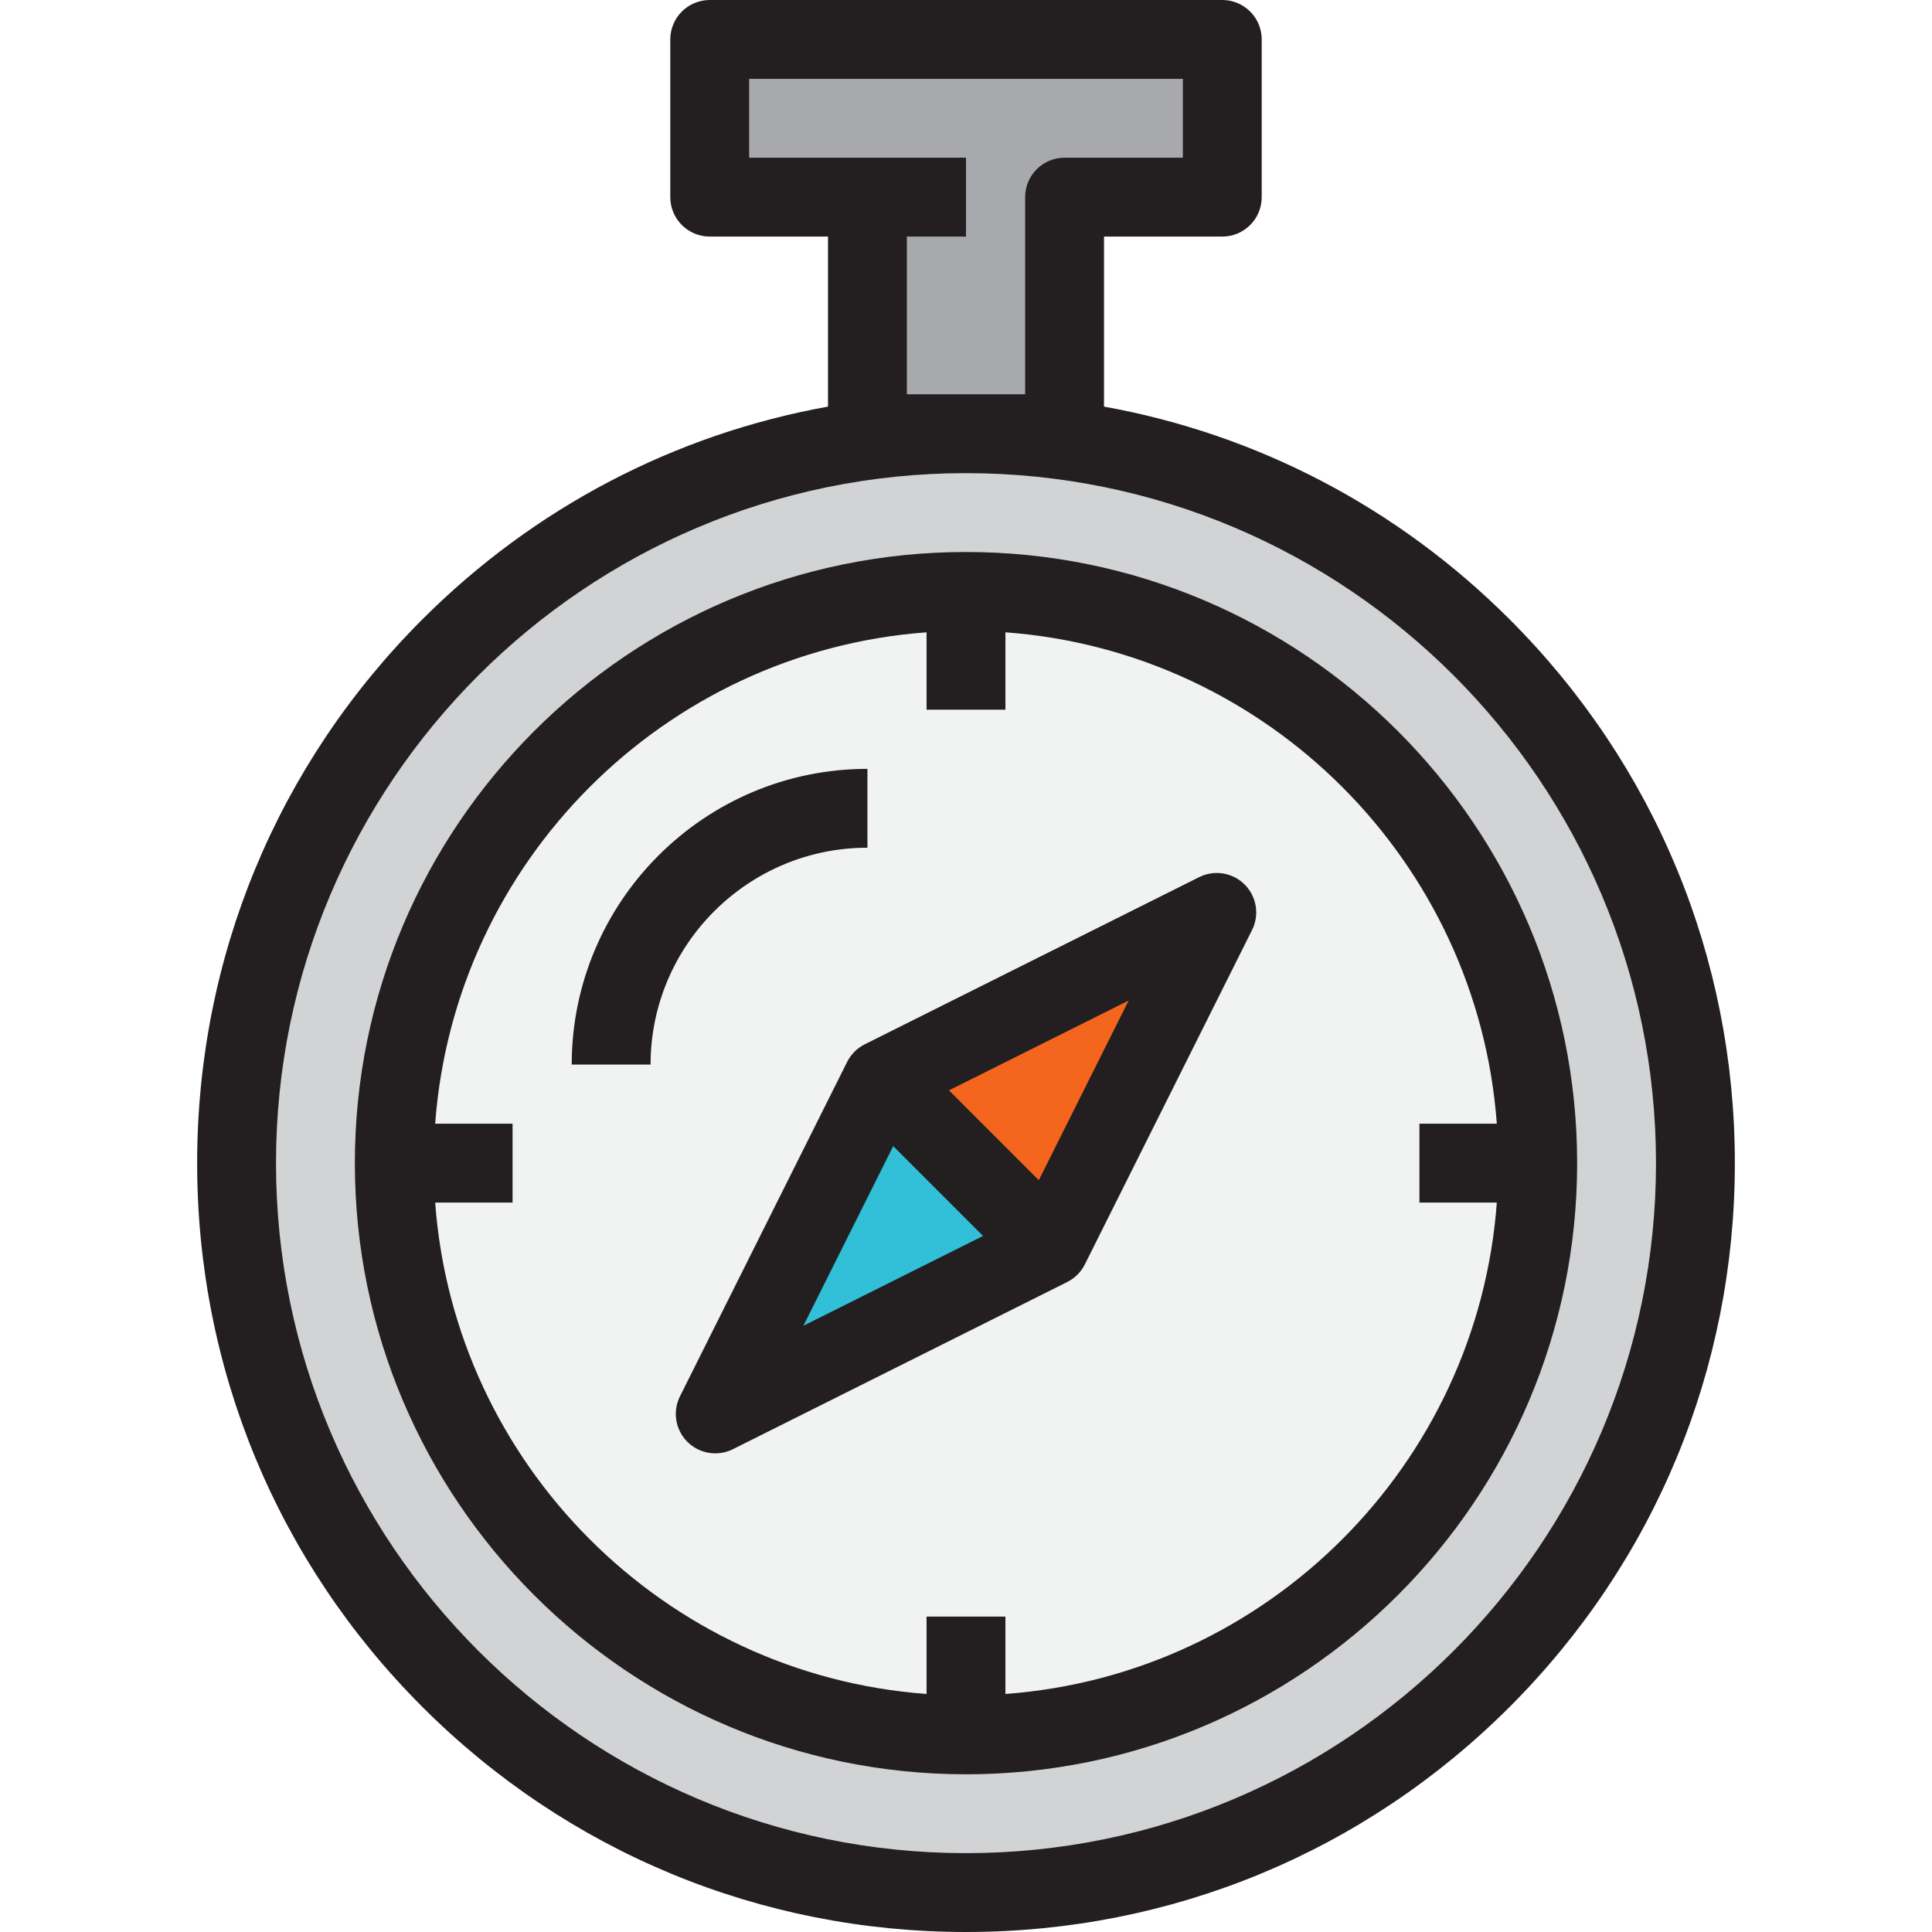
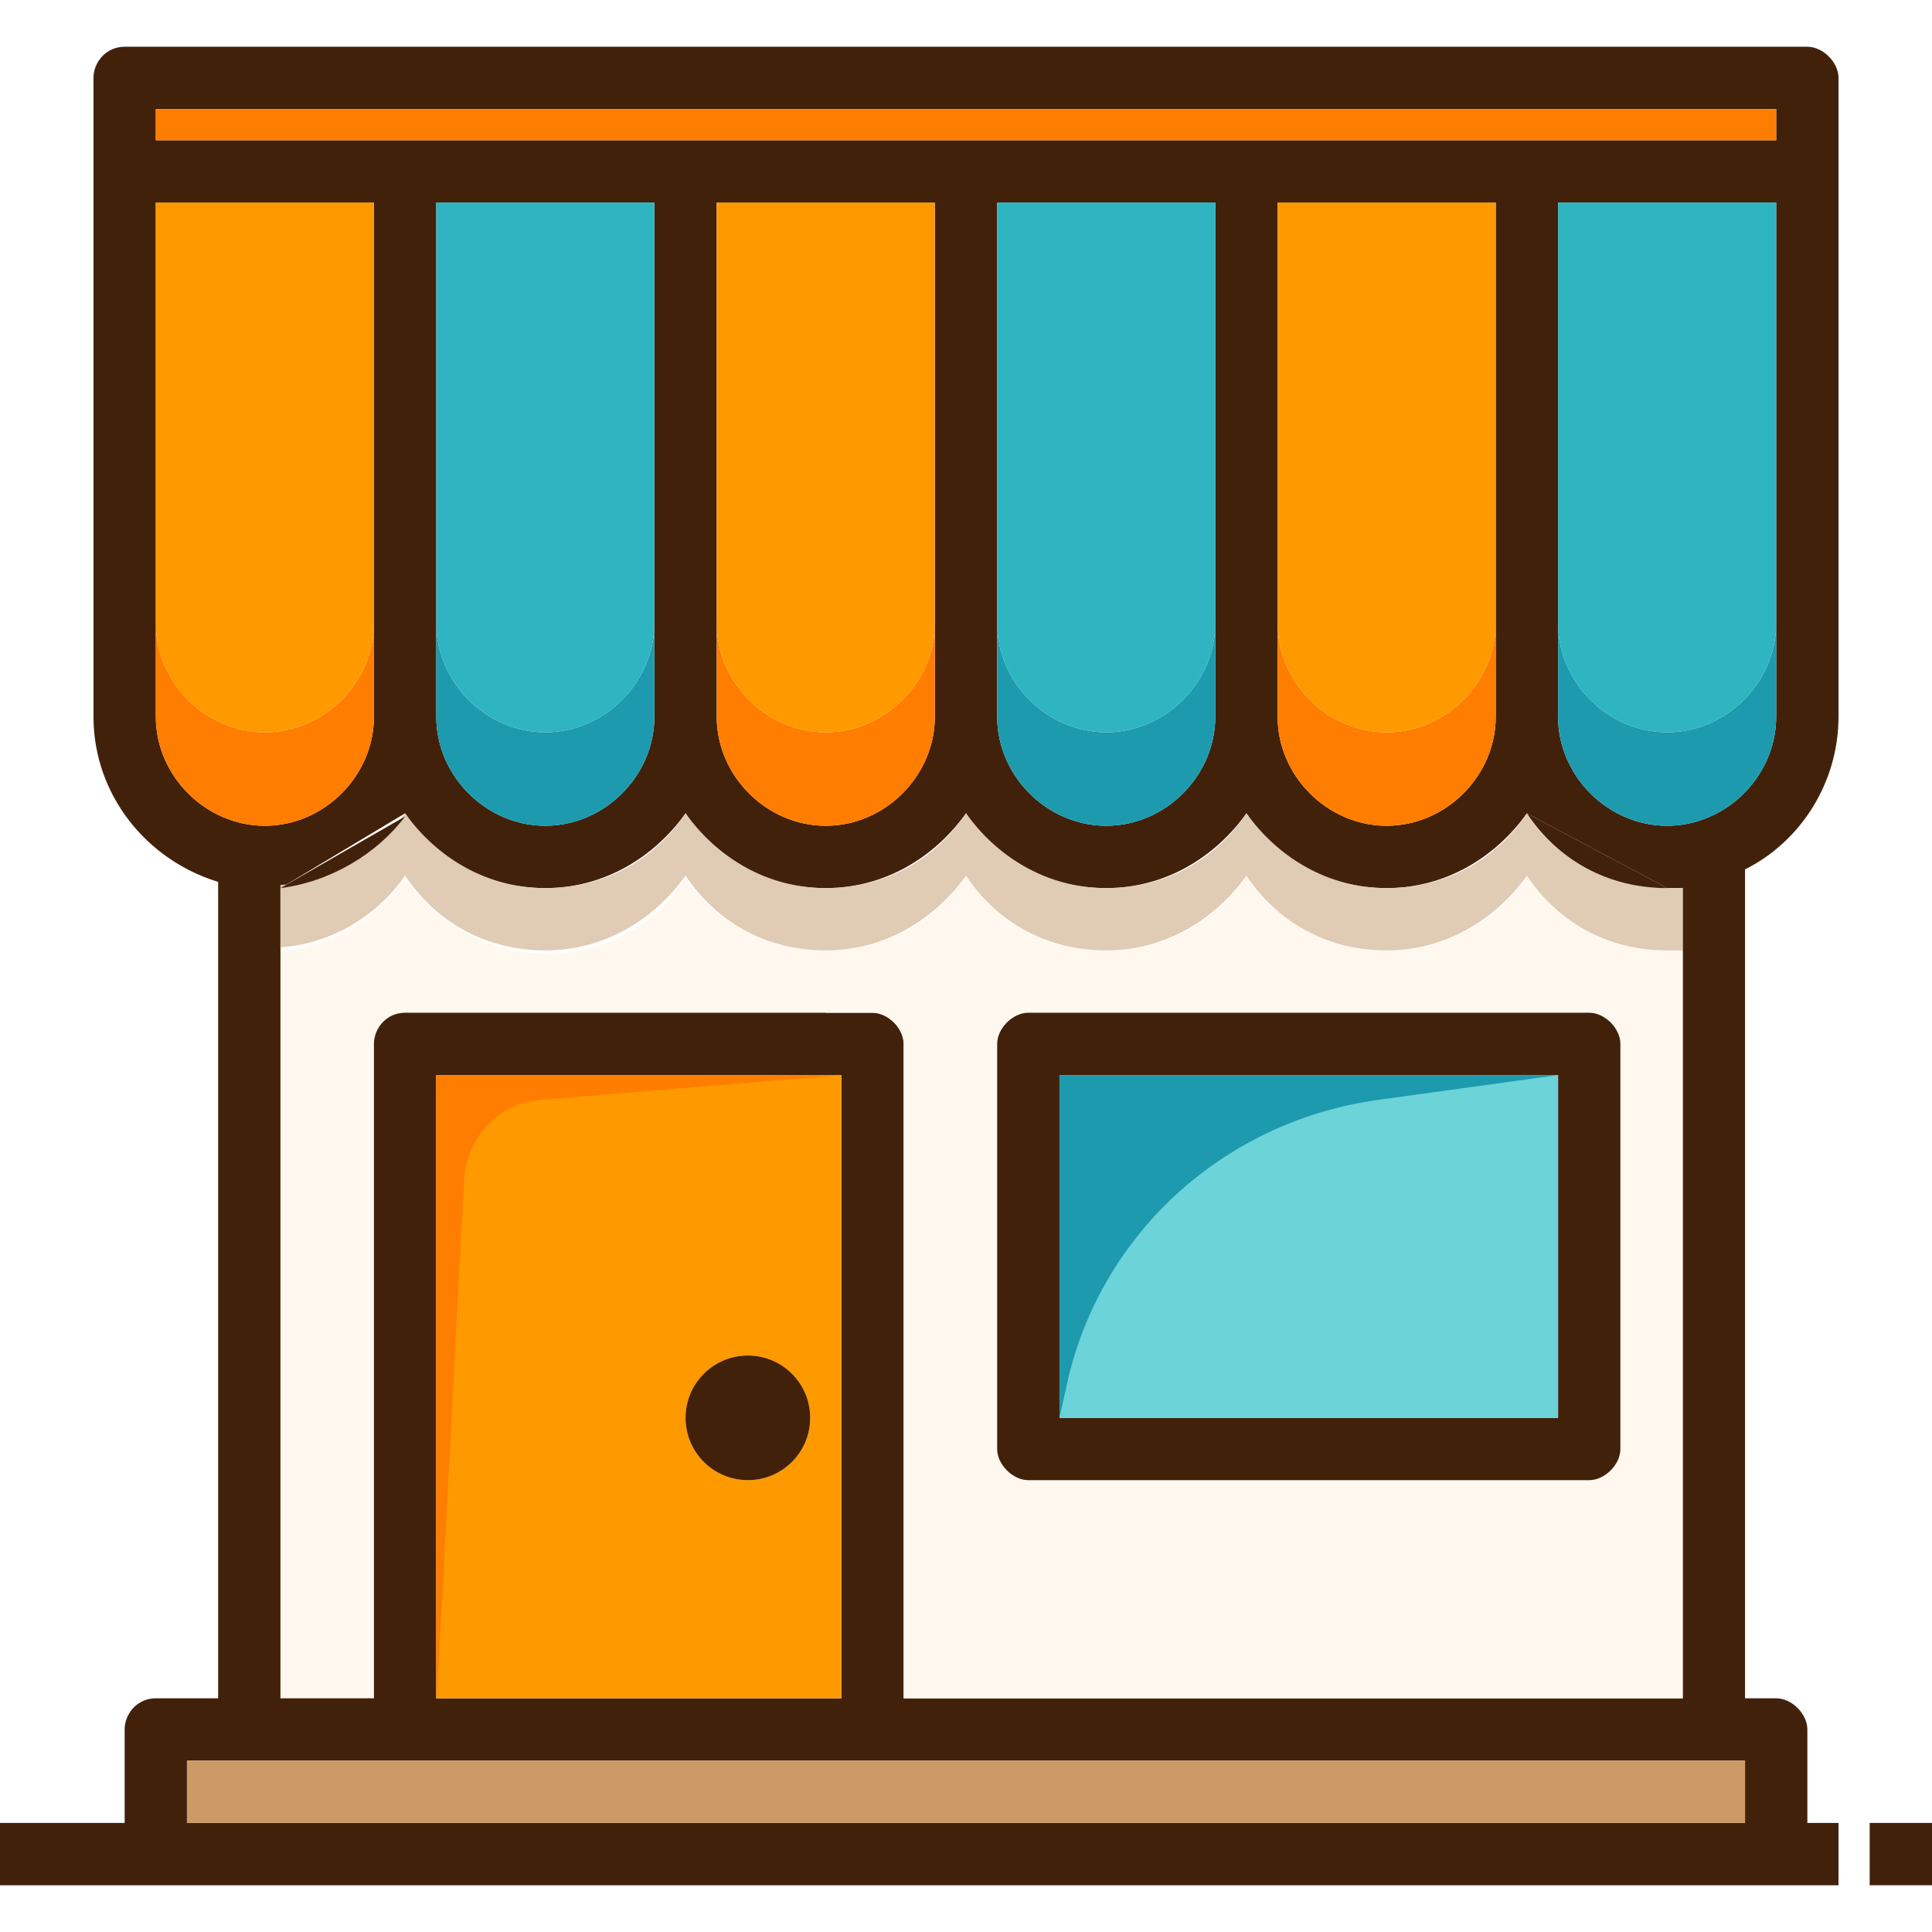
- <svg xmlns="http://www.w3.org/2000/svg" width="40px" height="40px" version="1.1" id="Layer_1" x="0px" y="0px" viewBox="0 0 512 512" style="enable-background:new 0 0 512 512;" xml:space="preserve">
-   <polygon style="fill:#A7A9AC;" points="282.122,52.245 282.122,114.939 256,114.939 229.878,114.939 229.878,52.245 188.082,52.245   188.082,10.449 323.918,10.449 323.918,52.245 " />
-   <path style="fill:#F1F2F2;" d="M407.51,308.245c0,83.694-67.816,151.51-151.51,151.51s-151.51-67.816-151.51-151.51  s67.816-151.51,151.51-151.51S407.51,224.551,407.51,308.245z M278.153,330.398l44.306-88.602l-88.613,44.296l-44.301,88.613  L278.153,330.398z" />
-   <path style="fill:#D1D3D4;" d="M256,114.939c106.785,0,193.306,86.51,193.306,193.306c0,106.785-86.521,193.306-193.306,193.306  c-106.791,0-193.306-86.521-193.306-193.306C62.694,201.449,149.209,114.939,256,114.939z M256,459.755  c83.694,0,151.51-67.816,151.51-151.51S339.694,156.735,256,156.735s-151.51,67.816-151.51,151.51S172.306,459.755,256,459.755z" />
-   <polygon style="fill:#31C0D8;" points="278.153,330.398 189.546,374.704 233.847,286.092 " />
-   <polygon style="fill:#F4661E;" points="322.459,241.796 278.153,330.398 233.847,286.092 " />
+ <svg xmlns="http://www.w3.org/2000/svg" width="40px" height="40px" version="1.1" id="Layer_1" x="0px" y="0px" viewBox="0 0 496 496" style="enable-background:new 0 0 496 496;" xml:space="preserve">
+   <path style="fill:#FFF8EF;" d="M212,244v16H104c-4.8,0-8,4-8,8v168H72V244c12.8-0.8,24.8-8,32-18.4c8,11.2,20.8,19.2,36,19.2  s28-7.2,36-19.2C184,236.8,196.8,244,212,244z" />
  <g>
-     <path style="fill:#231F20;" d="M400.086,164.156c-29.714-29.713-67.001-49.105-107.515-56.403V62.694h31.347   c5.771,0,10.449-4.679,10.449-10.449V10.449C334.367,4.678,329.689,0,323.918,0H188.082c-5.771,0-10.449,4.678-10.449,10.449   v41.796c0,5.77,4.678,10.449,10.449,10.449h31.347v45.059c-40.515,7.297-77.803,26.689-107.517,56.403   c-38.476,38.475-59.667,89.648-59.667,144.089c0,54.438,21.191,105.609,59.667,144.086C150.389,490.809,201.561,512,256,512   c54.437,0,105.608-21.191,144.086-59.668c38.478-38.479,59.669-89.649,59.669-144.087   C459.755,253.804,438.565,202.632,400.086,164.156z M240.327,104.49V62.694H256V41.796h-57.469V20.898h114.939v20.898h-31.347   c-5.771,0-10.449,4.679-10.449,10.449v52.245H240.327z M256,491.102c-100.827,0-182.857-82.03-182.857-182.857   S155.173,125.388,256,125.388s182.857,82.03,182.857,182.857S356.827,491.102,256,491.102z" />
-     <path style="fill:#231F20;" d="M256,146.286c-89.304,0-161.959,72.654-161.959,161.959S166.696,470.204,256,470.204   s161.959-72.654,161.959-161.959S345.304,146.286,256,146.286z M266.449,448.918v-20.51h-20.898v20.51   c-69.47-5.111-125.114-60.755-130.225-130.225h20.51v-20.898h-20.51c5.112-69.47,60.756-125.114,130.225-130.225v20.51h20.898   v-20.51c69.47,5.111,125.114,60.755,130.225,130.225h-20.51v20.898h20.51C391.563,388.164,335.919,443.808,266.449,448.918z" />
-     <path style="fill:#231F20;" d="M317.787,232.45l-88.613,44.296c-2.023,1.011-3.662,2.651-4.674,4.674L180.2,370.033   c-2.011,4.023-1.223,8.881,1.958,12.061c2.006,2.006,4.68,3.06,7.392,3.06c1.586,0,3.185-0.362,4.67-1.103l88.607-44.306   c2.022-1.011,3.661-2.651,4.673-4.673l44.306-88.602c2.011-4.023,1.223-8.881-1.957-12.061   C326.67,231.228,321.809,230.438,317.787,232.45z M236.71,303.733l23.804,23.803l-47.606,23.804L236.71,303.733z M275.291,312.758   l-23.804-23.803l47.607-23.798L275.291,312.758z" />
-     <path style="fill:#231F20;" d="M229.878,224.653v-20.898c-43.212,0-78.367,35.156-78.367,78.367h20.898   C172.408,250.434,198.189,224.653,229.878,224.653z" />
+     <rect x="480" y="468" style="fill:#42210B;" width="16" height="16" />
+     <path style="fill:#42210B;" d="M472,468v16h-16H40H0v-16h32v-24c0-4,3.2-8,8-8h16V226.4C37.6,220.8,24,204,24,184V44V20   c0-4,3.2-8,8-8h432c4,0,8,4,8,8v24v140c0,16.8-9.6,32-24,39.2V436h8c4,0,8,4,8,8v24H472z M456,184v-24V52h-56v108v24   c0,15.2,12.8,28,28,28S456,199.2,456,184z M456,36v-8H40v8h64h72h72h72h72H456z M448,468v-16h-8H224H104H64H48v16H448z M432,436   v-64V244v-16c-1.6,0-2.4,0-4,0l-36-19.2c-8,11.2-20.8,19.2-36,19.2s-28-7.2-36-19.2c-8,11.2-20.8,19.2-36,19.2s-28-7.2-36-19.2   c-8,11.2-20.8,19.2-36,19.2s-28-7.2-36-19.2c-8,11.2-20.8,19.2-36,19.2s-28-7.2-36-19.2L72,228v16v192h24V268c0-4,3.2-8,8-8h108h12   c4,0,8,4,8,8v104v64H432z M384,184v-24V52h-56v108v24c0,15.2,12.8,28,28,28S384,199.2,384,184z M312,184v-24V52h-56v108v24   c0,15.2,12.8,28,28,28S312,199.2,312,184z M240,184v-24V52h-56v108v24c0,15.2,12.8,28,28,28S240,199.2,240,184z M216,436V276H112   v160H216z M168,184v-24V52h-56v108v24c0,15.2,12.8,28,28,28S168,199.2,168,184z M96,184v-24V52H40v108v24c0,15.2,12.8,28,28,28   S96,199.2,96,184z" />
  </g>
+   <path style="fill:#1D9AAE;" d="M456,160v24c0,15.2-12.8,28-28,28s-28-12.8-28-28v-24c0,15.2,12.8,28,28,28S456,175.2,456,160z" />
+   <path style="fill:#2FB4C2;" d="M456,52v108c0,15.2-12.8,28-28,28s-28-12.8-28-28V52H456z" />
+   <polygon style="fill:#FF7D00;" points="456,28 456,36 392,36 320,36 248,36 176,36 104,36 40,36 40,28 " />
+   <polygon style="fill:#CC9966;" points="448,452 448,468 48,468 48,452 64,452 104,452 224,452 440,452 " />
+   <path style="fill:#FFF8EF;" d="M432,372v64H232v-64V268c0-4-4-8-8-8h-12v-16c15.2,0,28-7.2,36-19.2c8,11.2,20.8,19.2,36,19.2  s28-7.2,36-19.2c8,11.2,20.8,19.2,36,19.2s28-7.2,36-19.2c8,11.2,20.8,19.2,36,19.2c1.6,0,2.4,0,4,0V372z M416,372V268c0-4-4-8-8-8  H264c-4,0-8,4-8,8v104c0,4,4,8,8,8h144C412,380,416,376,416,372z" />
+   <path style="fill:#E0CBB5;" d="M432,228v16c-1.6,0-2.4,0-4,0c-15.2,0-28-7.2-36-19.2c-8,11.2-20.8,19.2-36,19.2s-28-7.2-36-19.2  c-8,11.2-20.8,19.2-36,19.2s-28-7.2-36-19.2c-8,11.2-20.8,19.2-36,19.2s-28-7.2-36-19.2c-8,11.2-20.8,19.2-36,19.2s-28-7.2-36-19.2  c-7.2,10.4-19.2,17.6-32,18.4v-16c12.8-0.8,24.8-8,32-18.4c8,11.2,20.8,19.2,36,19.2s28-7.2,36-19.2c8,11.2,20.8,19.2,36,19.2  s28-7.2,36-19.2c8,11.2,20.8,19.2,36,19.2s28-7.2,36-19.2c8,11.2,20.8,19.2,36,19.2s28-7.2,36-19.2c8,11.2,20.8,19.2,36,19.2  C429.6,228,430.4,228,432,228z" />
+   <g>
+     <path style="fill:#42210B;" d="M392,208.8l36,19.2C412.8,228,400,220.8,392,208.8z" />
+     <path style="fill:#42210B;" d="M416,268v104c0,4-4,8-8,8H264c-4,0-8-4-8-8V268c0-4,4-8,8-8h144C412,260,416,264,416,268z M400,364   v-88H272v88H400z" />
+   </g>
+   <rect x="272" y="276" style="fill:#6CD3D8;" width="128" height="88" />
+   <path style="fill:#FF7D00;" d="M384,160v24c0,15.2-12.8,28-28,28s-28-12.8-28-28v-24c0,15.2,12.8,28,28,28S384,175.2,384,160z" />
+   <path style="fill:#FF9900;" d="M384,52v108c0,15.2-12.8,28-28,28s-28-12.8-28-28V52H384z" />
+   <path style="fill:#1D9AAE;" d="M312,160v24c0,15.2-12.8,28-28,28s-28-12.8-28-28v-24c0,15.2,12.8,28,28,28S312,175.2,312,160z" />
+   <path style="fill:#2FB4C2;" d="M312,52v108c0,15.2-12.8,28-28,28s-28-12.8-28-28V52H312z" />
+   <path style="fill:#FF7D00;" d="M240,160v24c0,15.2-12.8,28-28,28s-28-12.8-28-28v-24c0,15.2,12.8,28,28,28S240,175.2,240,160z" />
+   <g>
+     <path style="fill:#FF9900;" d="M240,52v108c0,15.2-12.8,28-28,28s-28-12.8-28-28V52H240z" />
+     <path style="fill:#FF9900;" d="M216,276v160H112V276H216z M208,364c0-8.8-7.2-16-16-16s-16,7.2-16,16s7.2,16,16,16   S208,372.8,208,364z" />
+   </g>
+   <circle style="fill:#42210B;" cx="192" cy="364" r="16" />
+   <path style="fill:#1D9AAE;" d="M168,160v24c0,15.2-12.8,28-28,28s-28-12.8-28-28v-24c0,15.2,12.8,28,28,28S168,175.2,168,160z" />
+   <path style="fill:#2FB4C2;" d="M168,52v108c0,15.2-12.8,28-28,28s-28-12.8-28-28V52H168z" />
+   <path style="fill:#42210B;" d="M72,228l32-18.4C96.8,219.2,84.8,226.4,72,228z" />
+   <path style="fill:#FF7D00;" d="M96,160v24c0,15.2-12.8,28-28,28s-28-12.8-28-28v-24c0,15.2,12.8,28,28,28S96,175.2,96,160z" />
+   <path style="fill:#FF9900;" d="M96,52v108c0,15.2-12.8,28-28,28s-28-12.8-28-28V52H96z" />
+   <path style="fill:#FF7D00;" d="M216,276l-77.6,6.4c-10.4,0.8-18.4,9.6-19.2,20c-2.4,42.4-7.2,140-7.2,133.6c0-8,0-160,0-160H216z" />
+   <path style="fill:#1D9AAE;" d="M400,276l-46.4,6.4c-40,5.6-72,35.2-80,74.4L272,364v-88H400z" />
  <g>
</g>
  <g>
</g>
  <g>
</g>
  <g>
</g>
  <g>
</g>
  <g>
</g>
  <g>
</g>
  <g>
</g>
  <g>
</g>
  <g>
</g>
  <g>
</g>
  <g>
</g>
  <g>
</g>
  <g>
</g>
  <g>
</g>
</svg>
